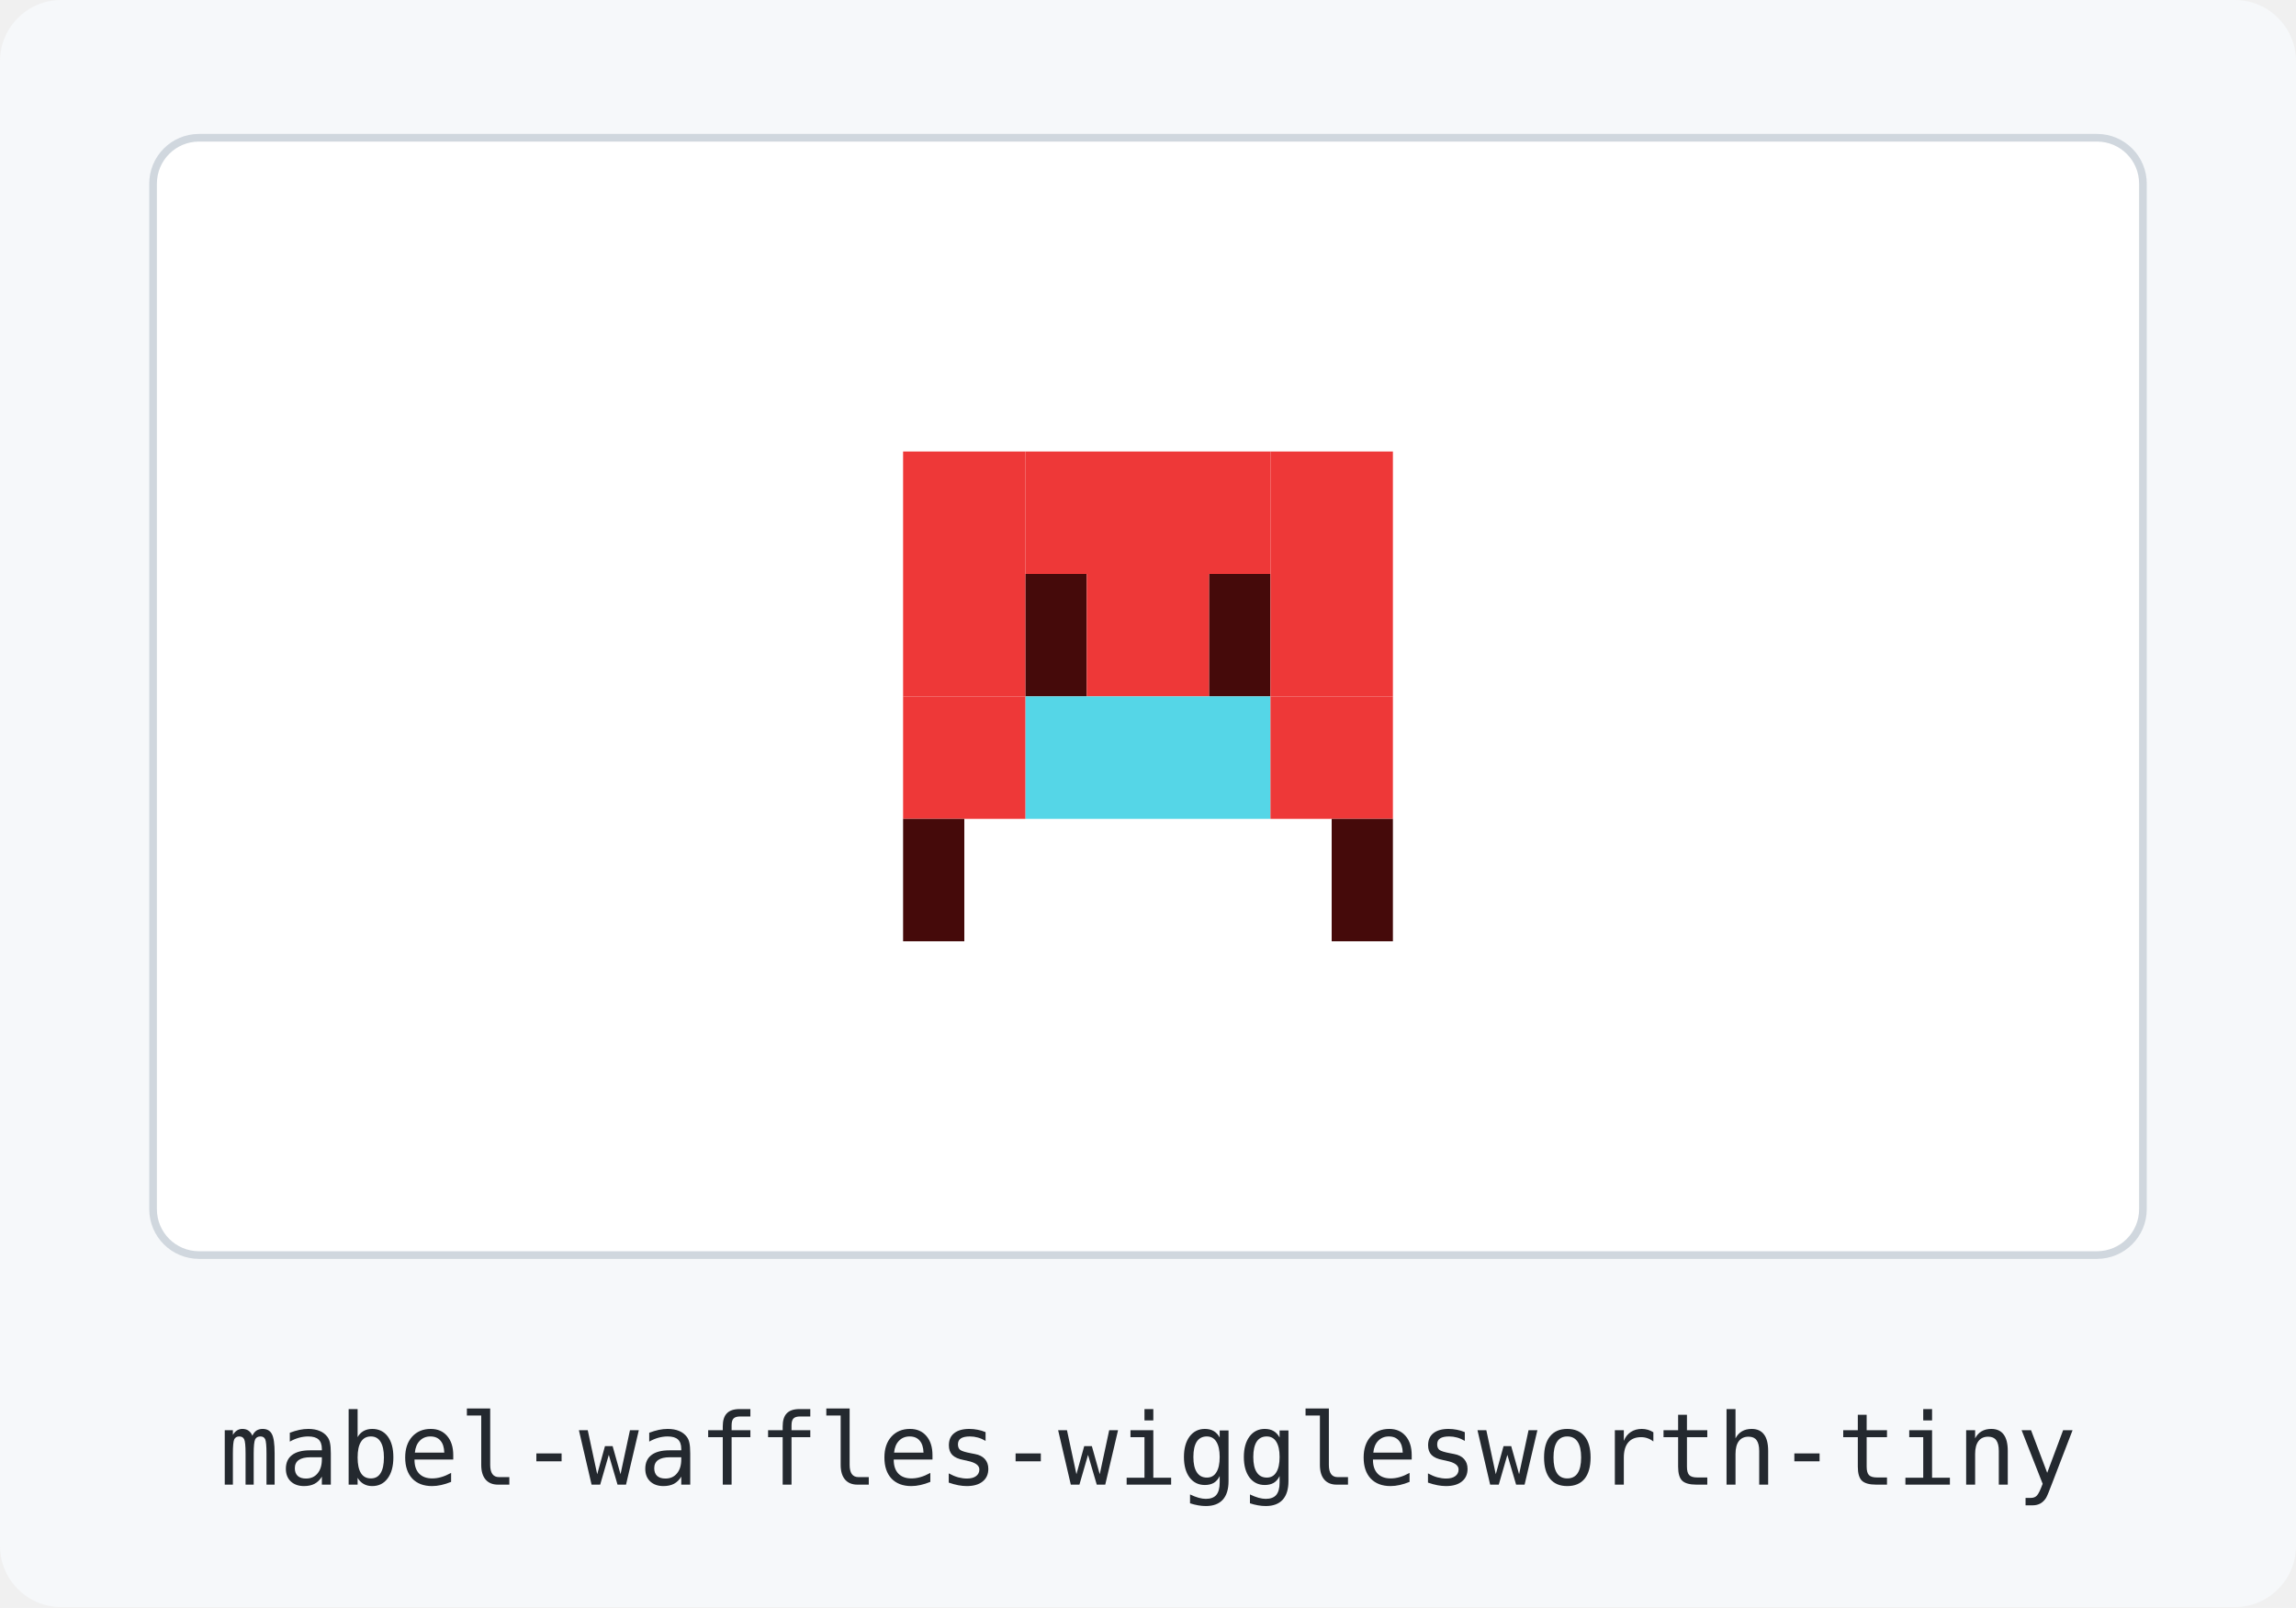
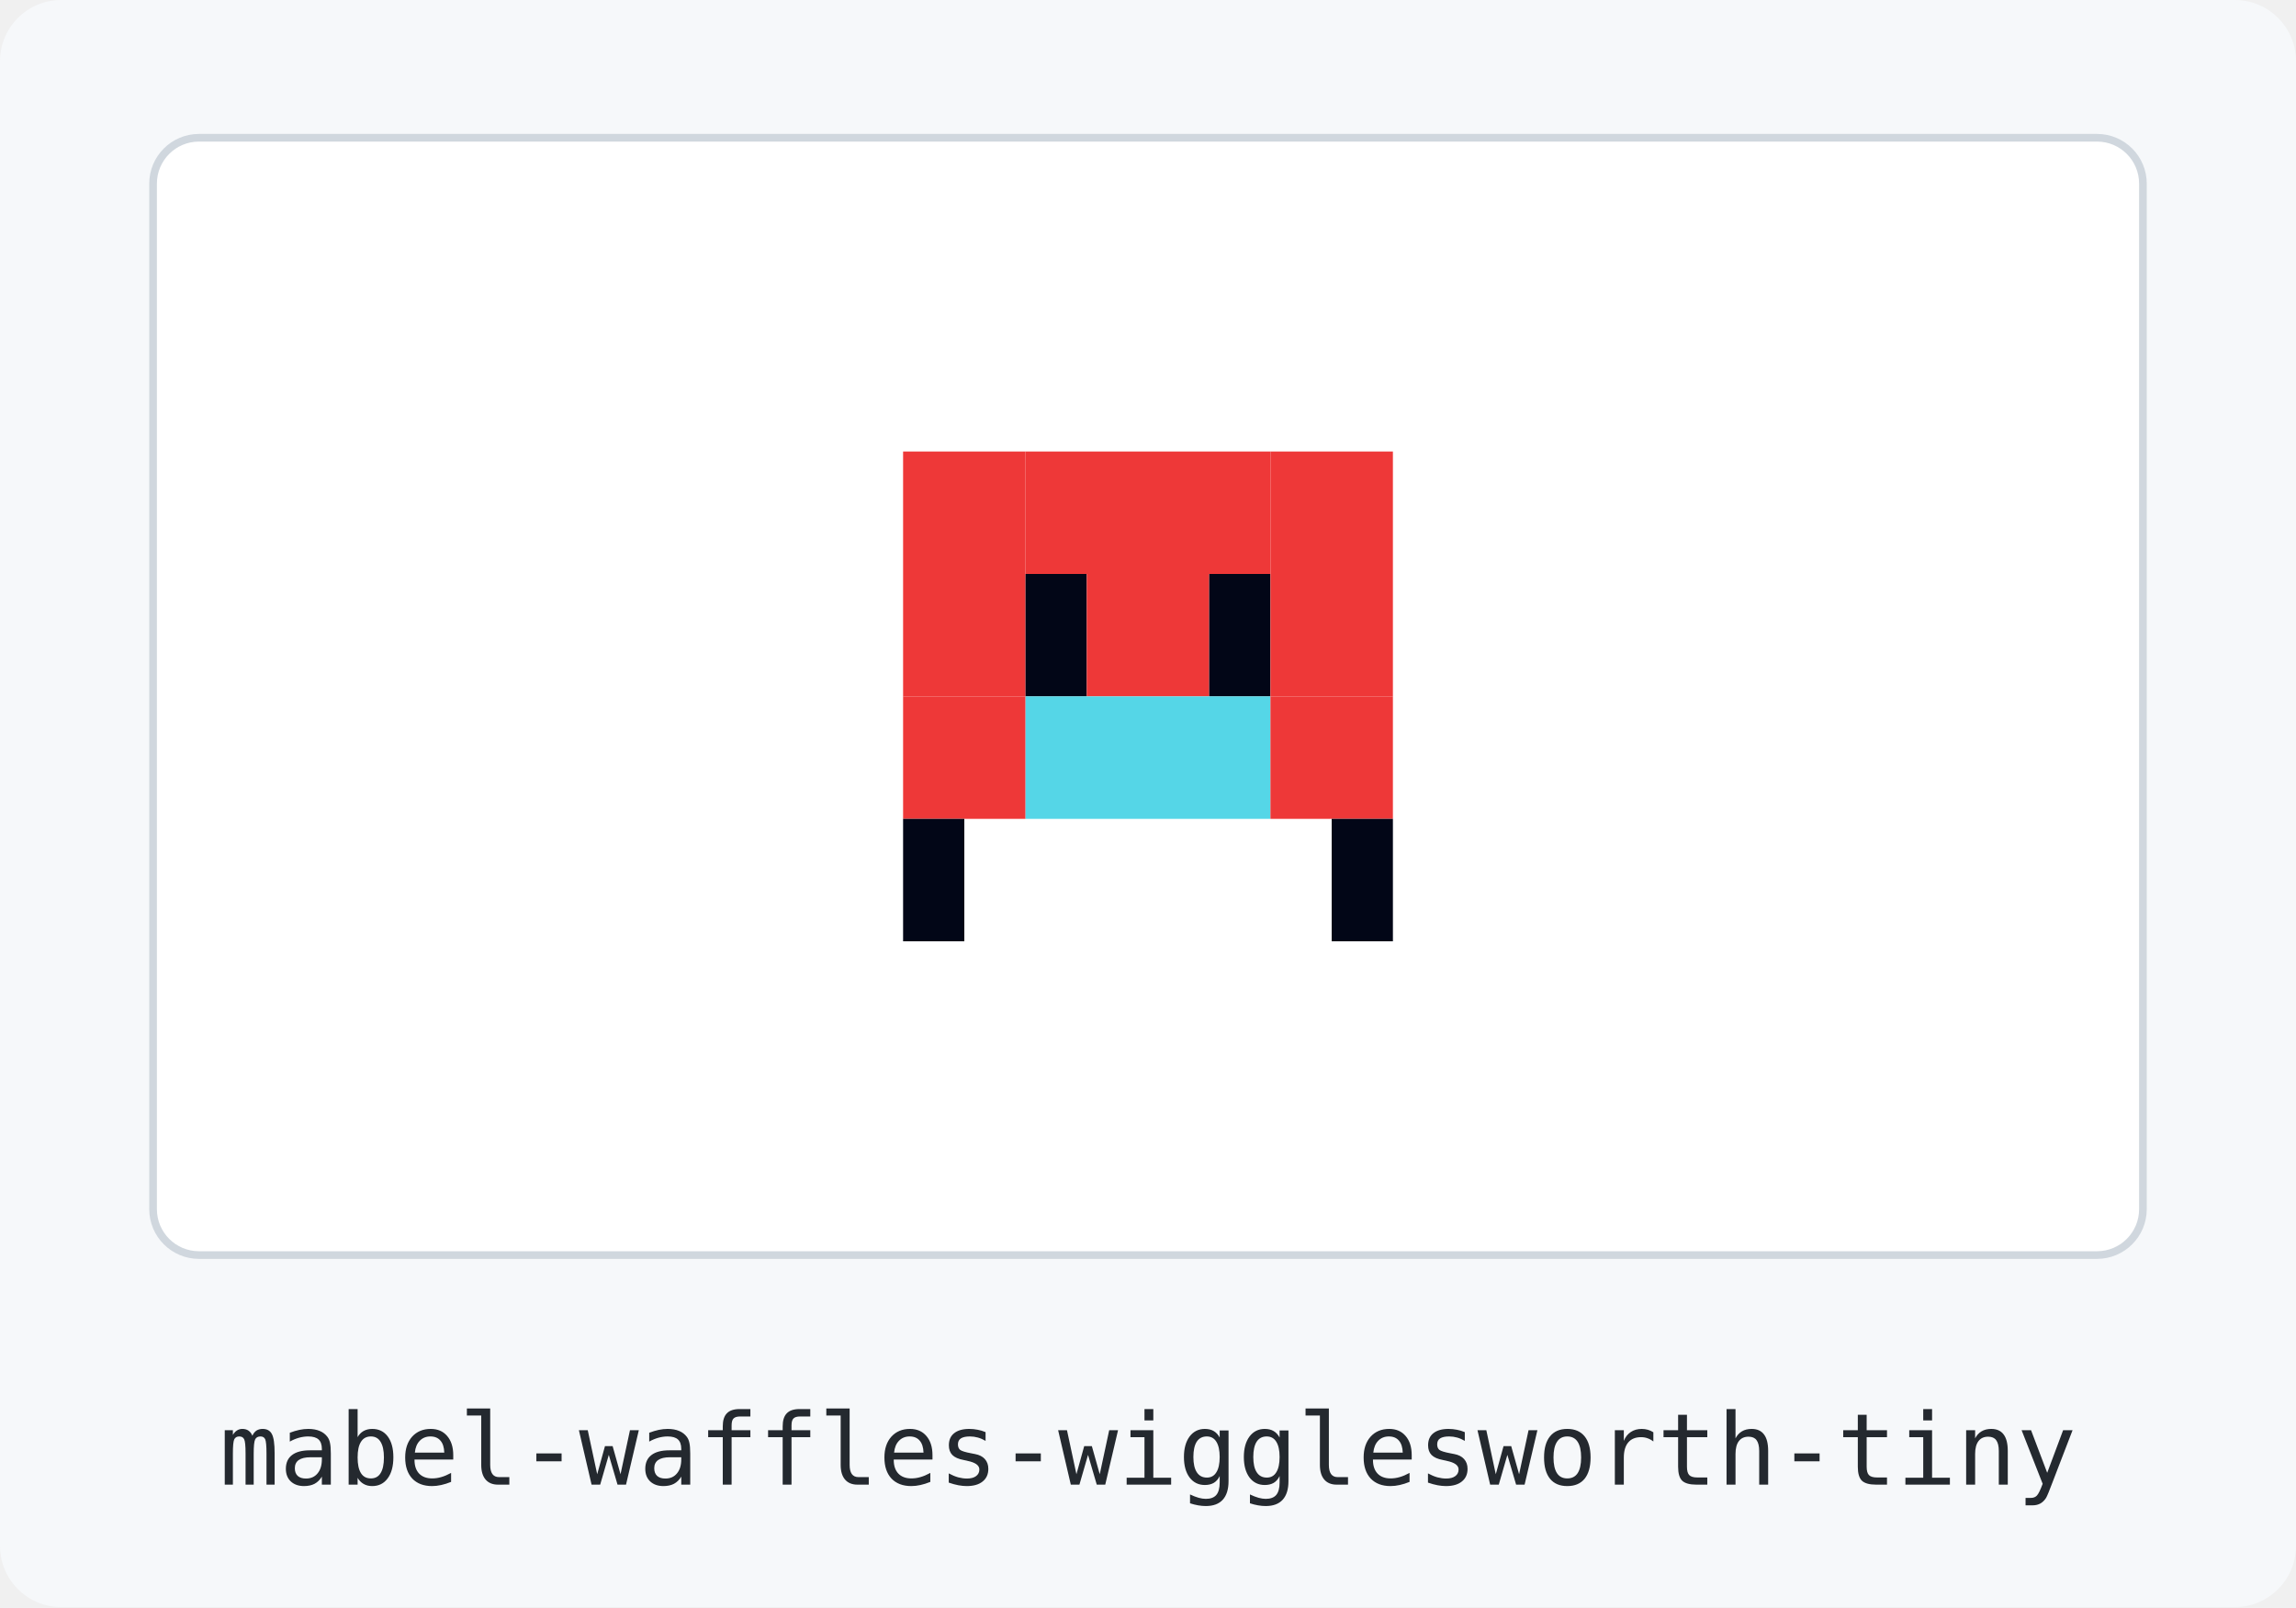
<svg xmlns="http://www.w3.org/2000/svg" width="300" height="210" viewBox="0 0 300 210" role="img" aria-label="mabel-waffles-wigglesworth-tiny clingon">
  <rect width="300" height="210" rx="8" fill="#f6f8fa" />
  <rect x="20" y="18" width="260" height="146" rx="6" fill="#ffffff" stroke="#d0d7de" />
  <rect x="118" y="59" width="16" height="16" fill="#ee3838" />
  <rect x="134" y="59" width="16" height="16" fill="#ee3838" />
  <rect x="150" y="59" width="16" height="16" fill="#ee3838" />
  <rect x="166" y="59" width="16" height="16" fill="#ee3838" />
  <rect x="118" y="75" width="16" height="16" fill="#ee3838" />
-   <rect x="134" y="75" width="8" height="16" fill="#450a0a" />
+   <rect x="134" y="75" width="8" height="16" fill="#020617" />
  <rect x="142" y="75" width="8" height="16" fill="#ee3838" />
  <rect x="150" y="75" width="8" height="16" fill="#ee3838" />
-   <rect x="158" y="75" width="8" height="16" fill="#450a0a" />
+   <rect x="158" y="75" width="8" height="16" fill="#020617" />
  <rect x="166" y="75" width="16" height="16" fill="#ee3838" />
  <rect x="118" y="91" width="16" height="16" fill="#ee3838" />
  <rect x="134" y="91" width="16" height="16" fill="#55d6e7" />
  <rect x="150" y="91" width="16" height="16" fill="#55d6e7" />
  <rect x="166" y="91" width="16" height="16" fill="#ee3838" />
-   <rect x="118" y="107" width="8" height="16" fill="#450a0a" />
-   <rect x="174" y="107" width="8" height="16" fill="#450a0a" />
+   <rect x="118" y="107" width="8" height="16" fill="#020617" />
+   <rect x="174" y="107" width="8" height="16" fill="#020617" />
  <text x="150" y="194" text-anchor="middle" font-family="ui-monospace, SFMono-Regular, Menlo, Consolas, monospace" font-size="13" font-weight="400" fill="#24292f">mabel-waffles-wigglesworth-tiny</text>
</svg>
